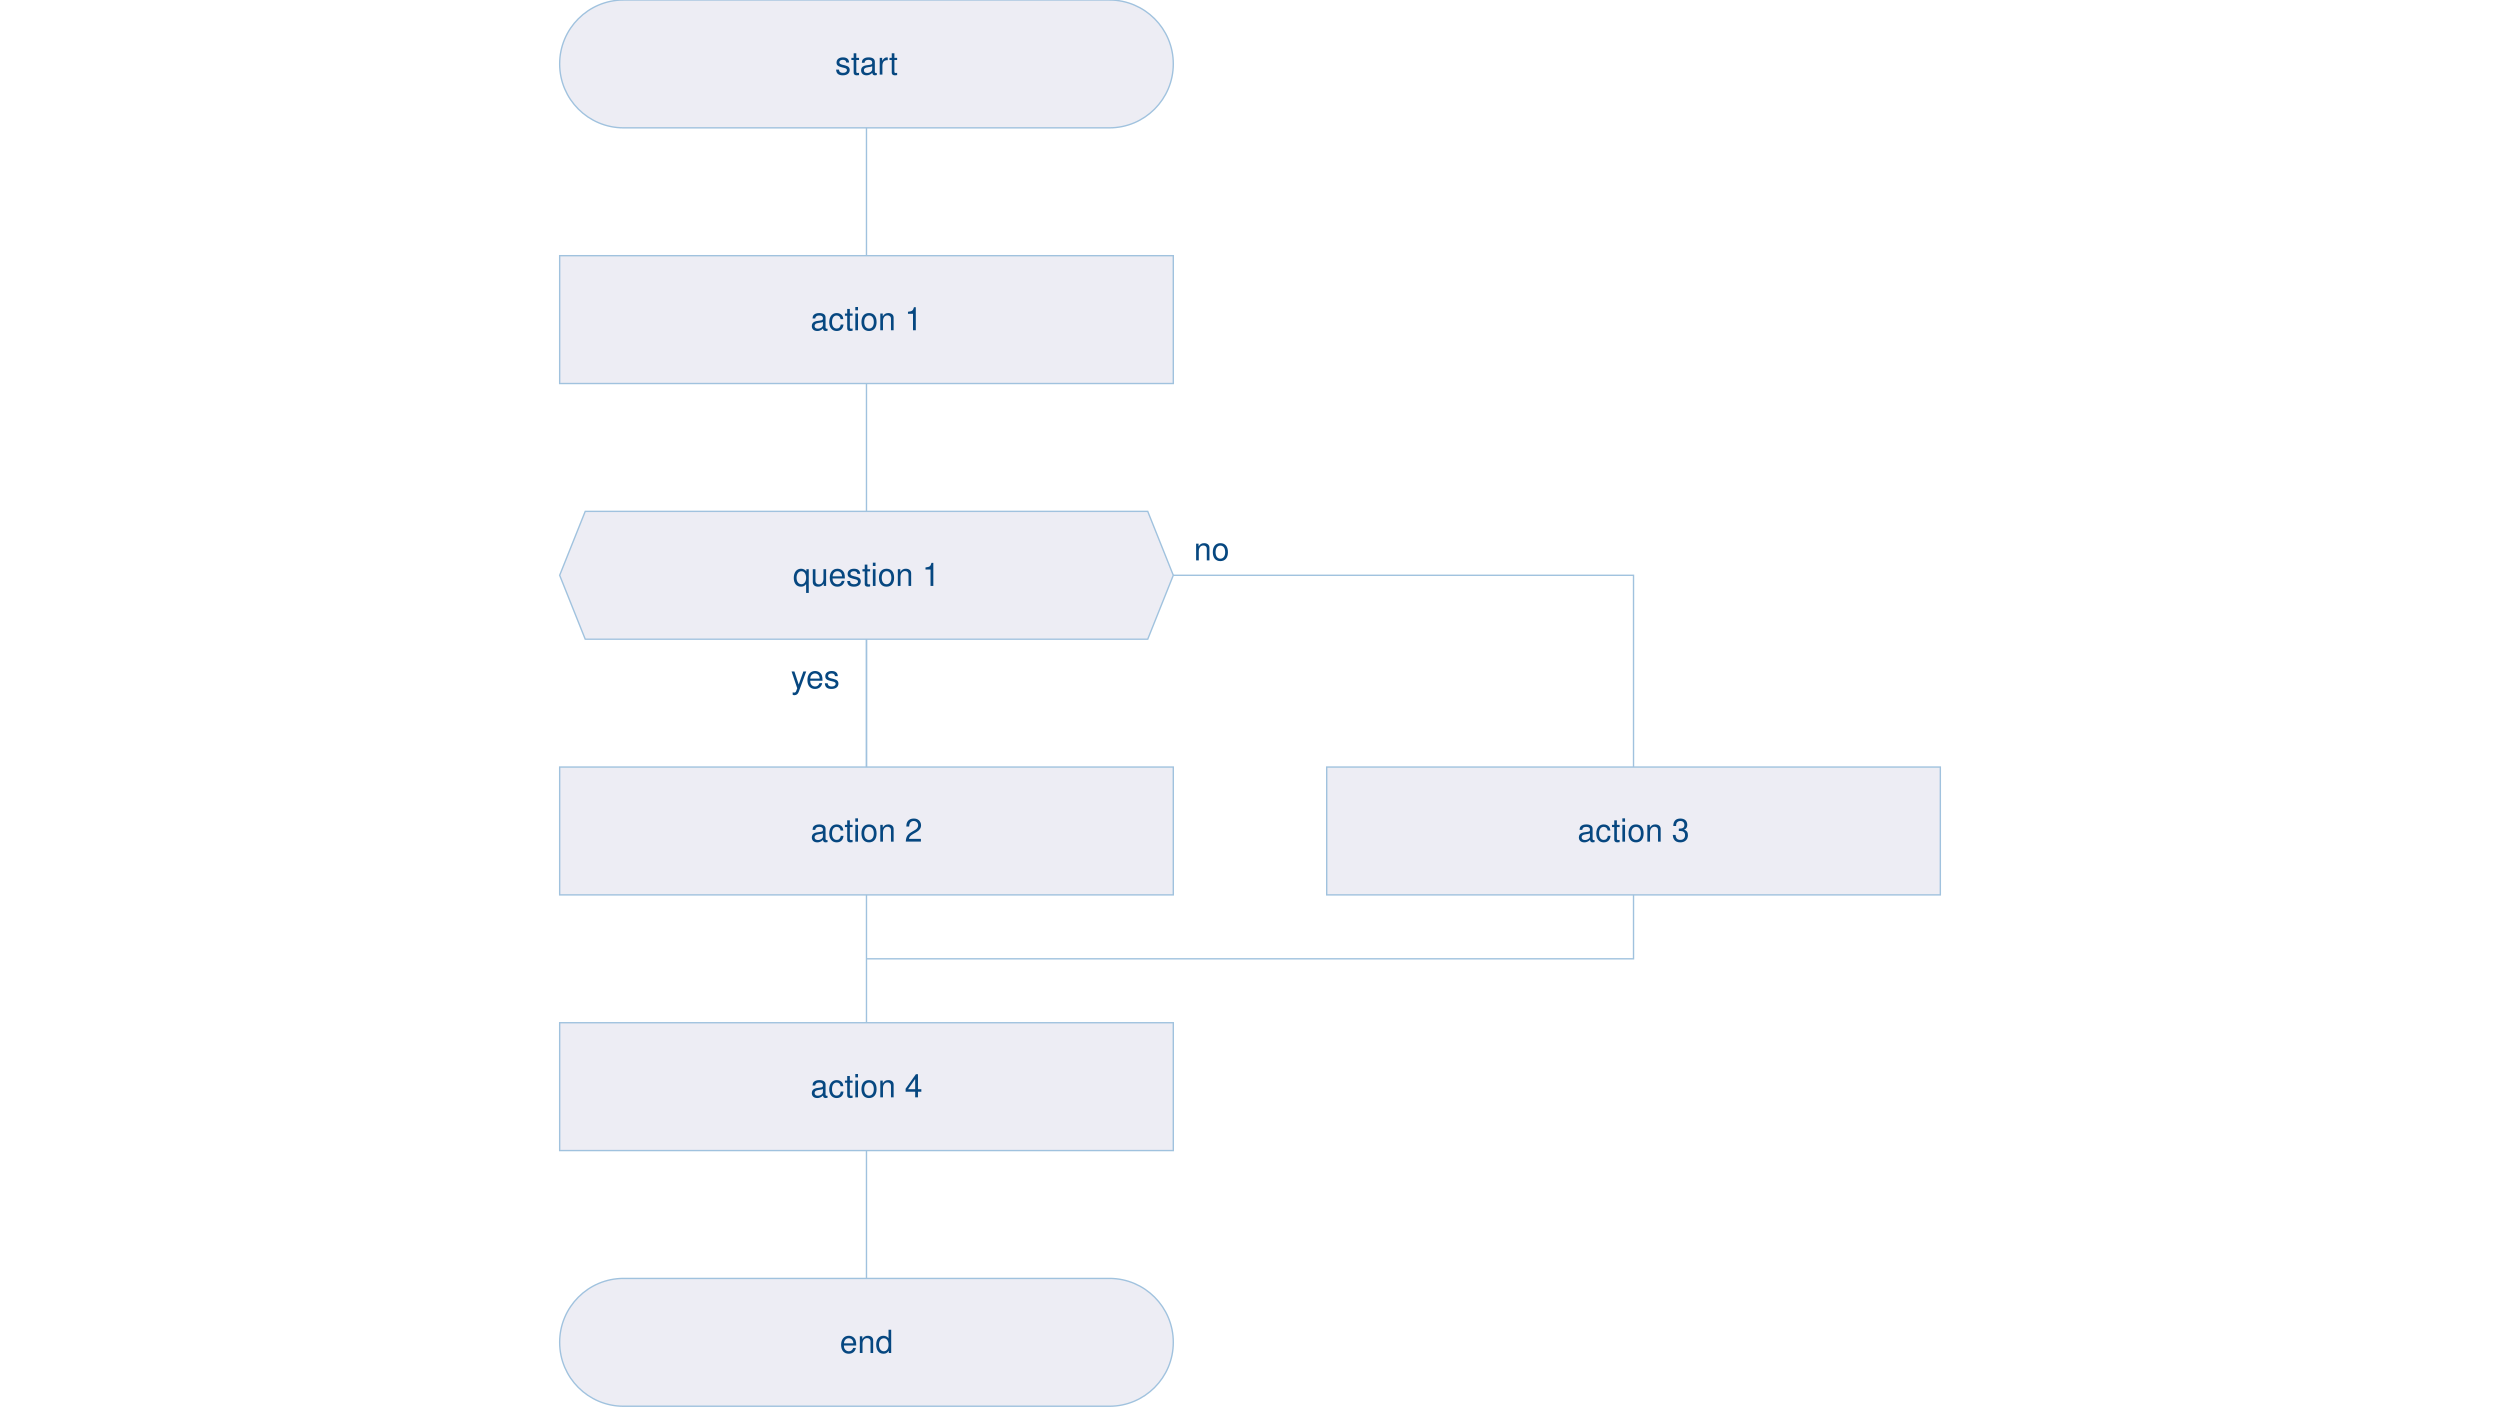
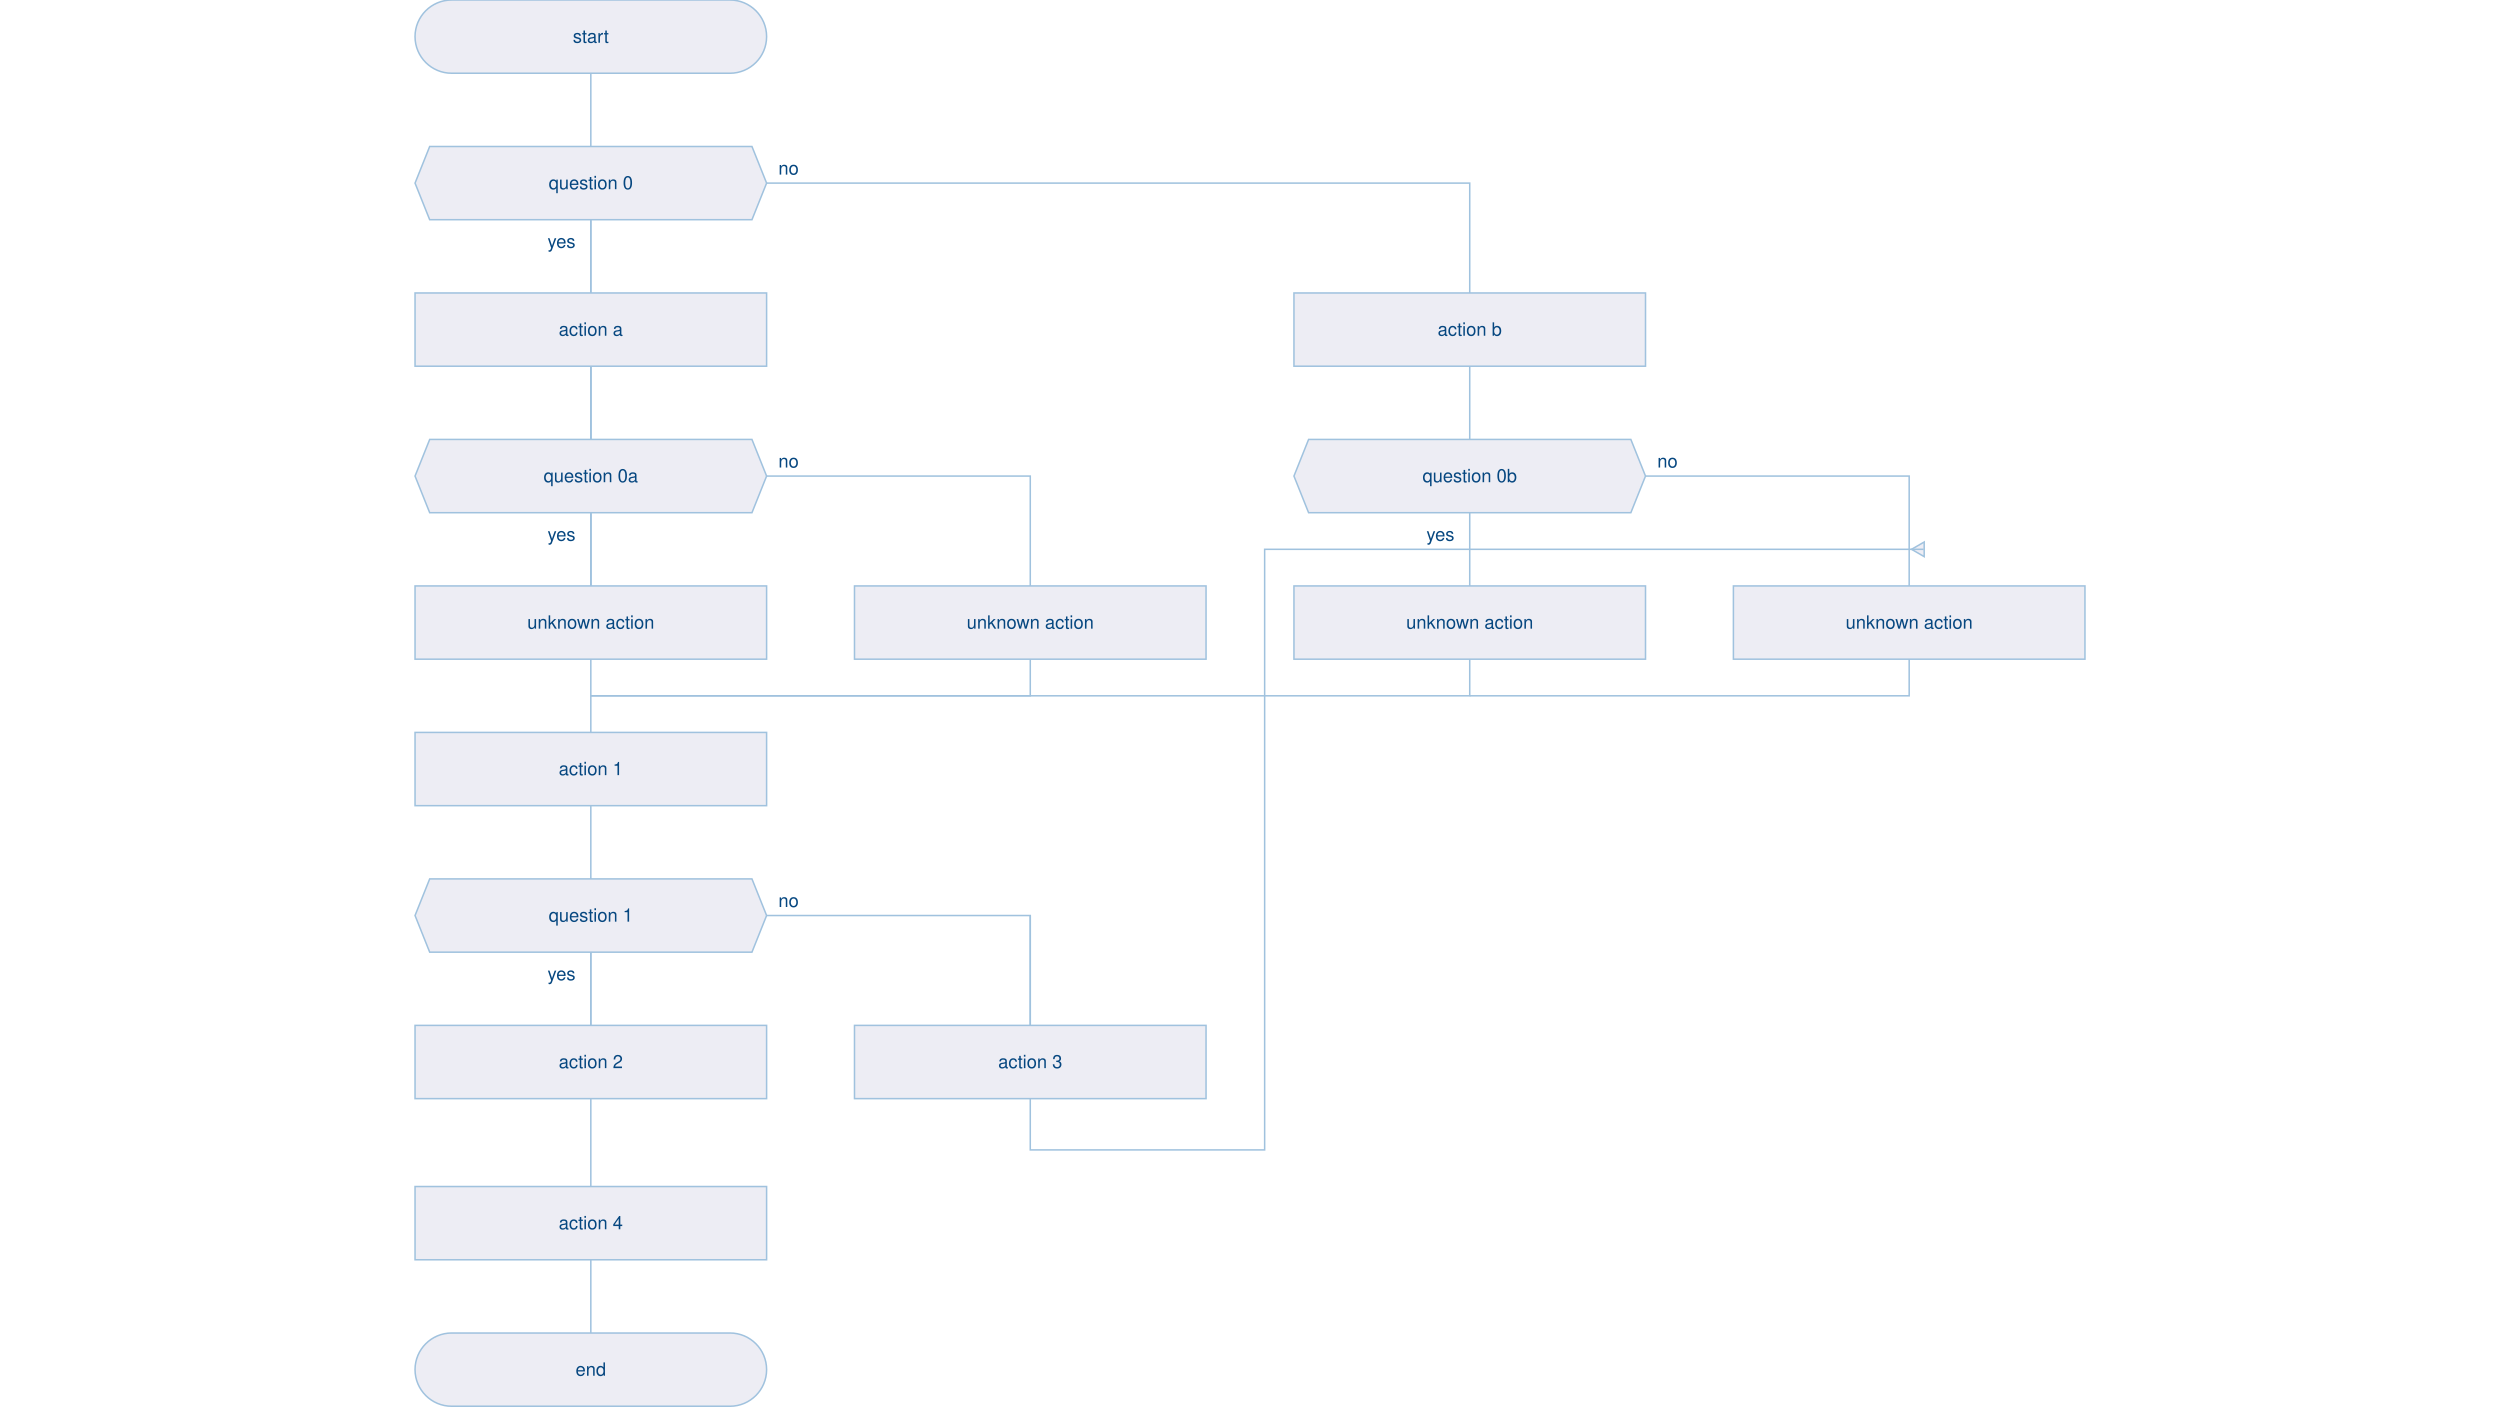
<svg xmlns="http://www.w3.org/2000/svg" font-size="1" viewBox="0.0 0.0 1920.0 1080.0" stroke="rgb(0,0,0)" width="1920" stroke-opacity="1" height="1080" version="1.1">
  <defs />
-   <g stroke-linejoin="miter" fill-opacity="0.0" fill="rgb(0,0,0)" stroke="rgb(160,194,222)" stroke-linecap="butt" stroke-miterlimit="10.0" stroke-opacity="1.0" stroke-width="1.07">
-     <path d="M 665.455,245.454 v -196.364 " />
+   <g stroke-linejoin="miter" fill-opacity="1.0" fill="rgb(237,237,244)" stroke="rgb(160,194,222)" stroke-linecap="butt" stroke-miterlimit="10.0" stroke-opacity="1.0" stroke-width="1.177">
+     <path d="M 1477.778,416.25 l -9.743,5.625 l 9.743,5.625 Z" />
  </g>
-   <g stroke-linejoin="miter" fill-opacity="0.0" fill="rgb(0,0,0)" stroke="rgb(160,194,222)" stroke-linecap="butt" stroke-miterlimit="10.0" stroke-opacity="1.0" stroke-width="1.07">
-     <path d="M 665.455,441.818 v -196.364 " />
+   <g stroke-linejoin="miter" fill-opacity="0.0" fill="rgb(0,0,0)" stroke="rgb(160,194,222)" stroke-linecap="butt" stroke-miterlimit="10.0" stroke-opacity="1.0" stroke-width="1.177">
+     <path d="M 791.25,703.125 v 180 h 180 v -461.25 h 506.093 " />
  </g>
-   <g stroke-linejoin="miter" fill-opacity="0.0" fill="rgb(0,0,0)" stroke="rgb(160,194,222)" stroke-linecap="butt" stroke-miterlimit="10.0" stroke-opacity="1.0" stroke-width="1.07">
-     <path d="M 665.455,834.545 v -392.727 " />
+   <g stroke-linejoin="miter" fill-opacity="0.0" fill="rgb(0,0,0)" stroke="rgb(160,194,222)" stroke-linecap="butt" stroke-miterlimit="10.0" stroke-opacity="1.0" stroke-width="1.177">
+     <path d="M 453.75,140.625 v -112.5 " />
  </g>
-   <g stroke-linejoin="miter" fill-opacity="0.0" fill="rgb(0,0,0)" stroke="rgb(160,194,222)" stroke-linecap="butt" stroke-miterlimit="10.0" stroke-opacity="1.0" stroke-width="1.07">
-     <path d="M 665.455,1030.909 v -196.364 " />
+   <g stroke-linejoin="miter" fill-opacity="0.0" fill="rgb(0,0,0)" stroke="rgb(160,194,222)" stroke-linecap="butt" stroke-miterlimit="10.0" stroke-opacity="1.0" stroke-width="1.177">
+     <path d="M 453.75,590.625 v -450 " />
  </g>
-   <g stroke-linejoin="miter" fill-opacity="1.0" fill="rgb(237,237,244)" stroke="rgb(160,194,222)" stroke-linecap="butt" stroke-miterlimit="10.0" stroke-opacity="1.0" stroke-width="1.07">
-     <path d="M 901.091,1030.909 h 0 c 0,-27.112 -21.979,-49.091 -49.091 -49.091h -373.091 c -27.112,-0 -49.091,21.979 -49.091 49.091h 0 c -0,27.112 21.979,49.091 49.091 49.091h 373.091 c 27.112,0 49.091,-21.979 49.091 -49.091Z" />
+   <g stroke-linejoin="miter" fill-opacity="0.0" fill="rgb(0,0,0)" stroke="rgb(160,194,222)" stroke-linecap="butt" stroke-miterlimit="10.0" stroke-opacity="1.0" stroke-width="1.177">
+     <path d="M 453.75,703.125 v -112.5 " />
  </g>
-   <g stroke-linejoin="miter" fill-opacity="1.0" font-size="24.545px" fill="rgb(6,71,128)" stroke="rgb(0,0,0)" font-weight="300" font-family="helvetica" stroke-linecap="butt" stroke-miterlimit="10.0" stroke-opacity="1.0" stroke-width="4.281">
-     <text transform="matrix(1,0,0,1,665.4545,1030.909)" stroke="none" dominant-baseline="middle" text-anchor="middle">end</text>
+   <g stroke-linejoin="miter" fill-opacity="0.0" fill="rgb(0,0,0)" stroke="rgb(160,194,222)" stroke-linecap="butt" stroke-miterlimit="10.0" stroke-opacity="1.0" stroke-width="1.177">
+     <path d="M 453.75,939.375 v -236.25 " />
  </g>
-   <g stroke-linejoin="miter" fill-opacity="1.0" fill="rgb(237,237,244)" stroke="rgb(160,194,222)" stroke-linecap="butt" stroke-miterlimit="10.0" stroke-opacity="1.0" stroke-width="1.07">
-     <path d="M 901.091,883.636 l -0,-98.182 h -471.273 l -0,98.182 Z" />
+   <g stroke-linejoin="miter" fill-opacity="0.0" fill="rgb(0,0,0)" stroke="rgb(160,194,222)" stroke-linecap="butt" stroke-miterlimit="10.0" stroke-opacity="1.0" stroke-width="1.177">
+     <path d="M 453.75,1051.875 v -112.5 " />
  </g>
-   <g stroke-linejoin="miter" fill-opacity="1.0" font-size="24.545px" fill="rgb(6,71,128)" stroke="rgb(0,0,0)" font-weight="300" font-family="helvetica" stroke-linecap="butt" stroke-miterlimit="10.0" stroke-opacity="1.0" stroke-width="4.281">
-     <text transform="matrix(1,0,0,1,665.4545,834.5455)" stroke="none" dominant-baseline="middle" text-anchor="middle">action 4</text>
+   <g stroke-linejoin="miter" fill-opacity="1.0" fill="rgb(237,237,244)" stroke="rgb(160,194,222)" stroke-linecap="butt" stroke-miterlimit="10.0" stroke-opacity="1.0" stroke-width="1.177">
+     <path d="M 588.75,1051.875 h 0 c 0,-15.533 -12.592,-28.125 -28.125 -28.125h -213.75 c -15.533,-0 -28.125,12.592 -28.125 28.125h 0 c -0,15.533 12.592,28.125 28.125 28.125h 213.75 c 15.533,0 28.125,-12.592 28.125 -28.125Z" />
  </g>
-   <g stroke-linejoin="miter" fill-opacity="0.0" fill="rgb(0,0,0)" stroke="rgb(160,194,222)" stroke-linecap="butt" stroke-miterlimit="10.0" stroke-opacity="1.0" stroke-width="1.07">
-     <path d="M 665.455,736.364 h 589.091 v -98.182 " />
+   <g stroke-linejoin="miter" fill-opacity="1.0" font-size="14.062px" fill="rgb(6,71,128)" stroke="rgb(0,0,0)" font-weight="300" font-family="helvetica" stroke-linecap="butt" stroke-miterlimit="10.0" stroke-opacity="1.0" stroke-width="4.708">
+     <text transform="matrix(1,0,0,1,453.75,1051.875)" stroke="none" dominant-baseline="middle" text-anchor="middle">end</text>
  </g>
-   <g stroke-linejoin="miter" fill-opacity="0.0" fill="rgb(0,0,0)" stroke="rgb(160,194,222)" stroke-linecap="butt" stroke-miterlimit="10.0" stroke-opacity="1.0" stroke-width="1.07">
-     <path d="M 1254.545,638.182 v -196.364 h -589.091 " />
+   <g stroke-linejoin="miter" fill-opacity="1.0" fill="rgb(237,237,244)" stroke="rgb(160,194,222)" stroke-linecap="butt" stroke-miterlimit="10.0" stroke-opacity="1.0" stroke-width="1.177">
+     <path d="M 588.75,967.5 l -0,-56.25 h -270 l -0,56.25 Z" />
  </g>
-   <g stroke-linejoin="miter" fill-opacity="0.0" fill="rgb(0,0,0)" stroke="rgb(160,194,222)" stroke-linecap="butt" stroke-miterlimit="10.0" stroke-opacity="1.0" stroke-width="1.07">
-     <path d="M 665.455,638.182 h 0 " />
+   <g stroke-linejoin="miter" fill-opacity="1.0" font-size="14.062px" fill="rgb(6,71,128)" stroke="rgb(0,0,0)" font-weight="300" font-family="helvetica" stroke-linecap="butt" stroke-miterlimit="10.0" stroke-opacity="1.0" stroke-width="4.708">
+     <text transform="matrix(1,0,0,1,453.75,939.375)" stroke="none" dominant-baseline="middle" text-anchor="middle">action 4</text>
  </g>
-   <g stroke-linejoin="miter" fill-opacity="0.0" fill="rgb(0,0,0)" stroke="rgb(160,194,222)" stroke-linecap="butt" stroke-miterlimit="10.0" stroke-opacity="1.0" stroke-width="1.07">
-     <path d="M 665.455,638.182 v -196.364 " />
+   <g stroke-linejoin="miter" fill-opacity="0.0" fill="rgb(0,0,0)" stroke="rgb(160,194,222)" stroke-linecap="butt" stroke-miterlimit="10.0" stroke-opacity="1.0" stroke-width="1.177">
+     <path d="M 791.25,815.625 v -112.5 h -337.5 " />
  </g>
-   <g stroke-linejoin="miter" fill-opacity="1.0" fill="rgb(237,237,244)" stroke="rgb(160,194,222)" stroke-linecap="butt" stroke-miterlimit="10.0" stroke-opacity="1.0" stroke-width="1.07">
-     <path d="M 1490.182,687.273 l -0,-98.182 h -471.273 l -0,98.182 Z" />
+   <g stroke-linejoin="miter" fill-opacity="0.0" fill="rgb(0,0,0)" stroke="rgb(160,194,222)" stroke-linecap="butt" stroke-miterlimit="10.0" stroke-opacity="1.0" stroke-width="1.177">
+     <path d="M 453.75,826.875 v -11.25 " />
  </g>
-   <g stroke-linejoin="miter" fill-opacity="1.0" font-size="24.545px" fill="rgb(6,71,128)" stroke="rgb(0,0,0)" font-weight="300" font-family="helvetica" stroke-linecap="butt" stroke-miterlimit="10.0" stroke-opacity="1.0" stroke-width="4.281">
-     <text transform="matrix(1,0,0,1,1254.545,638.1818)" stroke="none" dominant-baseline="middle" text-anchor="middle">action 3</text>
+   <g stroke-linejoin="miter" fill-opacity="0.0" fill="rgb(0,0,0)" stroke="rgb(160,194,222)" stroke-linecap="butt" stroke-miterlimit="10.0" stroke-opacity="1.0" stroke-width="1.177">
+     <path d="M 453.75,815.625 v -112.5 " />
  </g>
-   <g stroke-linejoin="miter" fill-opacity="1.0" fill="rgb(237,237,244)" stroke="rgb(160,194,222)" stroke-linecap="butt" stroke-miterlimit="10.0" stroke-opacity="1.0" stroke-width="1.07">
-     <path d="M 901.091,687.273 l -0,-98.182 h -471.273 l -0,98.182 Z" />
+   <g stroke-linejoin="miter" fill-opacity="1.0" fill="rgb(237,237,244)" stroke="rgb(160,194,222)" stroke-linecap="butt" stroke-miterlimit="10.0" stroke-opacity="1.0" stroke-width="1.177">
+     <path d="M 926.25,843.75 l -0,-56.25 h -270 l -0,56.25 Z" />
  </g>
-   <g stroke-linejoin="miter" fill-opacity="1.0" font-size="24.545px" fill="rgb(6,71,128)" stroke="rgb(0,0,0)" font-weight="300" font-family="helvetica" stroke-linecap="butt" stroke-miterlimit="10.0" stroke-opacity="1.0" stroke-width="4.281">
-     <text transform="matrix(1,0,0,1,665.4545,638.1818)" stroke="none" dominant-baseline="middle" text-anchor="middle">action 2</text>
+   <g stroke-linejoin="miter" fill-opacity="1.0" font-size="14.062px" fill="rgb(6,71,128)" stroke="rgb(0,0,0)" font-weight="300" font-family="helvetica" stroke-linecap="butt" stroke-miterlimit="10.0" stroke-opacity="1.0" stroke-width="4.708">
+     <text transform="matrix(1,0,0,1,791.25,815.625)" stroke="none" dominant-baseline="middle" text-anchor="middle">action 3</text>
  </g>
-   <g stroke-linejoin="miter" fill-opacity="1.0" font-size="24.545px" fill="rgb(6,71,128)" stroke="rgb(0,0,0)" font-weight="300" font-family="helvetica" stroke-linecap="butt" stroke-miterlimit="10.0" stroke-opacity="1.0" stroke-width="4.281">
-     <text transform="matrix(1,0,0,1,930.5455,422.1818)" stroke="none" dominant-baseline="middle" text-anchor="middle">no</text>
+   <g stroke-linejoin="miter" fill-opacity="1.0" fill="rgb(237,237,244)" stroke="rgb(160,194,222)" stroke-linecap="butt" stroke-miterlimit="10.0" stroke-opacity="1.0" stroke-width="1.177">
+     <path d="M 588.75,843.75 l -0,-56.25 h -270 l -0,56.25 Z" />
  </g>
-   <g stroke-linejoin="miter" fill-opacity="1.0" font-size="24.545px" fill="rgb(6,71,128)" stroke="rgb(0,0,0)" font-weight="300" font-family="helvetica" stroke-linecap="butt" stroke-miterlimit="10.0" stroke-opacity="1.0" stroke-width="4.281">
-     <text transform="matrix(1,0,0,1,626.1818,520.3636)" stroke="none" dominant-baseline="middle" text-anchor="middle">yes</text>
+   <g stroke-linejoin="miter" fill-opacity="1.0" font-size="14.062px" fill="rgb(6,71,128)" stroke="rgb(0,0,0)" font-weight="300" font-family="helvetica" stroke-linecap="butt" stroke-miterlimit="10.0" stroke-opacity="1.0" stroke-width="4.708">
+     <text transform="matrix(1,0,0,1,453.75,815.625)" stroke="none" dominant-baseline="middle" text-anchor="middle">action 2</text>
  </g>
-   <g stroke-linejoin="miter" fill-opacity="1.0" fill="rgb(237,237,244)" stroke="rgb(160,194,222)" stroke-linecap="butt" stroke-miterlimit="10.0" stroke-opacity="1.0" stroke-width="1.07">
-     <path d="M 449.454,490.909 l -19.636,-49.091 l 19.636,-49.091 h 432 l 19.636,49.091 l -19.636,49.091 h -432 Z" />
+   <g stroke-linejoin="miter" fill-opacity="1.0" font-size="14.062px" fill="rgb(6,71,128)" stroke="rgb(0,0,0)" font-weight="300" font-family="helvetica" stroke-linecap="butt" stroke-miterlimit="10.0" stroke-opacity="1.0" stroke-width="4.708">
+     <text transform="matrix(1,0,0,1,605.625,691.875)" stroke="none" dominant-baseline="middle" text-anchor="middle">no</text>
  </g>
-   <g stroke-linejoin="miter" fill-opacity="1.0" font-size="24.545px" fill="rgb(6,71,128)" stroke="rgb(0,0,0)" font-weight="300" font-family="helvetica" stroke-linecap="butt" stroke-miterlimit="10.0" stroke-opacity="1.0" stroke-width="4.281">
-     <text transform="matrix(1,0,0,1,665.4545,441.8182)" stroke="none" dominant-baseline="middle" text-anchor="middle">question 1</text>
+   <g stroke-linejoin="miter" fill-opacity="1.0" font-size="14.062px" fill="rgb(6,71,128)" stroke="rgb(0,0,0)" font-weight="300" font-family="helvetica" stroke-linecap="butt" stroke-miterlimit="10.0" stroke-opacity="1.0" stroke-width="4.708">
+     <text transform="matrix(1,0,0,1,431.25,748.125)" stroke="none" dominant-baseline="middle" text-anchor="middle">yes</text>
  </g>
-   <g stroke-linejoin="miter" fill-opacity="1.0" fill="rgb(237,237,244)" stroke="rgb(160,194,222)" stroke-linecap="butt" stroke-miterlimit="10.0" stroke-opacity="1.0" stroke-width="1.07">
-     <path d="M 901.091,294.546 l -0,-98.182 h -471.273 l -0,98.182 Z" />
+   <g stroke-linejoin="miter" fill-opacity="1.0" fill="rgb(237,237,244)" stroke="rgb(160,194,222)" stroke-linecap="butt" stroke-miterlimit="10.0" stroke-opacity="1.0" stroke-width="1.177">
+     <path d="M 330,731.25 l -11.25,-28.125 l 11.25,-28.125 h 247.5 l 11.25,28.125 l -11.25,28.125 h -247.5 Z" />
  </g>
-   <g stroke-linejoin="miter" fill-opacity="1.0" font-size="24.545px" fill="rgb(6,71,128)" stroke="rgb(0,0,0)" font-weight="300" font-family="helvetica" stroke-linecap="butt" stroke-miterlimit="10.0" stroke-opacity="1.0" stroke-width="4.281">
-     <text transform="matrix(1,0,0,1,665.4545,245.4545)" stroke="none" dominant-baseline="middle" text-anchor="middle">action 1</text>
+   <g stroke-linejoin="miter" fill-opacity="1.0" font-size="14.062px" fill="rgb(6,71,128)" stroke="rgb(0,0,0)" font-weight="300" font-family="helvetica" stroke-linecap="butt" stroke-miterlimit="10.0" stroke-opacity="1.0" stroke-width="4.708">
+     <text transform="matrix(1,0,0,1,453.75,703.125)" stroke="none" dominant-baseline="middle" text-anchor="middle">question 1</text>
  </g>
-   <g stroke-linejoin="miter" fill-opacity="1.0" fill="rgb(237,237,244)" stroke="rgb(160,194,222)" stroke-linecap="butt" stroke-miterlimit="10.0" stroke-opacity="1.0" stroke-width="1.07">
-     <path d="M 901.091,49.091 h 0 c 0,-27.112 -21.979,-49.091 -49.091 -49.091h -373.091 c -27.112,-0 -49.091,21.979 -49.091 49.091h 0 c -0,27.112 21.979,49.091 49.091 49.091h 373.091 c 27.112,0 49.091,-21.979 49.091 -49.091Z" />
+   <g stroke-linejoin="miter" fill-opacity="1.0" fill="rgb(237,237,244)" stroke="rgb(160,194,222)" stroke-linecap="butt" stroke-miterlimit="10.0" stroke-opacity="1.0" stroke-width="1.177">
+     <path d="M 588.75,618.75 l -0,-56.25 h -270 l -0,56.25 Z" />
  </g>
-   <g stroke-linejoin="miter" fill-opacity="1.0" font-size="24.545px" fill="rgb(6,71,128)" stroke="rgb(0,0,0)" font-weight="300" font-family="helvetica" stroke-linecap="butt" stroke-miterlimit="10.0" stroke-opacity="1.0" stroke-width="4.281">
-     <text transform="matrix(1,0,0,1,665.4545,49.0909)" stroke="none" dominant-baseline="middle" text-anchor="middle">start</text>
+   <g stroke-linejoin="miter" fill-opacity="1.0" font-size="14.062px" fill="rgb(6,71,128)" stroke="rgb(0,0,0)" font-weight="300" font-family="helvetica" stroke-linecap="butt" stroke-miterlimit="10.0" stroke-opacity="1.0" stroke-width="4.708">
+     <text transform="matrix(1,0,0,1,453.75,590.625)" stroke="none" dominant-baseline="middle" text-anchor="middle">action 1</text>
+   </g>
+   <g stroke-linejoin="miter" fill-opacity="0.0" fill="rgb(0,0,0)" stroke="rgb(160,194,222)" stroke-linecap="butt" stroke-miterlimit="10.0" stroke-opacity="1.0" stroke-width="1.177">
+     <path d="M 453.75,534.375 h 675 v -56.25 " />
+   </g>
+   <g stroke-linejoin="miter" fill-opacity="0.0" fill="rgb(0,0,0)" stroke="rgb(160,194,222)" stroke-linecap="butt" stroke-miterlimit="10.0" stroke-opacity="1.0" stroke-width="1.177">
+     <path d="M 1128.75,253.125 v -112.5 h -675 " />
+   </g>
+   <g stroke-linejoin="miter" fill-opacity="0.0" fill="rgb(0,0,0)" stroke="rgb(160,194,222)" stroke-linecap="butt" stroke-miterlimit="10.0" stroke-opacity="1.0" stroke-width="1.177">
+     <path d="M 453.75,478.125 v -225 " />
+   </g>
+   <g stroke-linejoin="miter" fill-opacity="0.0" fill="rgb(0,0,0)" stroke="rgb(160,194,222)" stroke-linecap="butt" stroke-miterlimit="10.0" stroke-opacity="1.0" stroke-width="1.177">
+     <path d="M 453.75,253.125 v -112.5 " />
+   </g>
+   <g stroke-linejoin="miter" fill-opacity="0.0" fill="rgb(0,0,0)" stroke="rgb(160,194,222)" stroke-linecap="butt" stroke-miterlimit="10.0" stroke-opacity="1.0" stroke-width="1.177">
+     <path d="M 1128.75,365.625 v -112.5 " />
+   </g>
+   <g stroke-linejoin="miter" fill-opacity="0.0" fill="rgb(0,0,0)" stroke="rgb(160,194,222)" stroke-linecap="butt" stroke-miterlimit="10.0" stroke-opacity="1.0" stroke-width="1.177">
+     <path d="M 1128.75,534.375 h 337.5 v -56.25 " />
+   </g>
+   <g stroke-linejoin="miter" fill-opacity="0.0" fill="rgb(0,0,0)" stroke="rgb(160,194,222)" stroke-linecap="butt" stroke-miterlimit="10.0" stroke-opacity="1.0" stroke-width="1.177">
+     <path d="M 1466.25,478.125 v -112.5 h -337.5 " />
+   </g>
+   <g stroke-linejoin="miter" fill-opacity="0.0" fill="rgb(0,0,0)" stroke="rgb(160,194,222)" stroke-linecap="butt" stroke-miterlimit="10.0" stroke-opacity="1.0" stroke-width="1.177">
+     <path d="M 1128.75,478.125 h 0 " />
+   </g>
+   <g stroke-linejoin="miter" fill-opacity="0.0" fill="rgb(0,0,0)" stroke="rgb(160,194,222)" stroke-linecap="butt" stroke-miterlimit="10.0" stroke-opacity="1.0" stroke-width="1.177">
+     <path d="M 1128.75,478.125 v -112.5 " />
+   </g>
+   <g stroke-linejoin="miter" fill-opacity="1.0" fill="rgb(237,237,244)" stroke="rgb(160,194,222)" stroke-linecap="butt" stroke-miterlimit="10.0" stroke-opacity="1.0" stroke-width="1.177">
+     <path d="M 1601.25,506.25 l -0,-56.25 h -270 l -0,56.25 Z" />
+   </g>
+   <g stroke-linejoin="miter" fill-opacity="1.0" font-size="14.062px" fill="rgb(6,71,128)" stroke="rgb(0,0,0)" font-weight="300" font-family="helvetica" stroke-linecap="butt" stroke-miterlimit="10.0" stroke-opacity="1.0" stroke-width="4.708">
+     <text transform="matrix(1,0,0,1,1466.25,478.125)" stroke="none" dominant-baseline="middle" text-anchor="middle">unknown action</text>
+   </g>
+   <g stroke-linejoin="miter" fill-opacity="1.0" fill="rgb(237,237,244)" stroke="rgb(160,194,222)" stroke-linecap="butt" stroke-miterlimit="10.0" stroke-opacity="1.0" stroke-width="1.177">
+     <path d="M 1263.75,506.25 l -0,-56.25 h -270 l -0,56.25 Z" />
+   </g>
+   <g stroke-linejoin="miter" fill-opacity="1.0" font-size="14.062px" fill="rgb(6,71,128)" stroke="rgb(0,0,0)" font-weight="300" font-family="helvetica" stroke-linecap="butt" stroke-miterlimit="10.0" stroke-opacity="1.0" stroke-width="4.708">
+     <text transform="matrix(1,0,0,1,1128.75,478.125)" stroke="none" dominant-baseline="middle" text-anchor="middle">unknown action</text>
+   </g>
+   <g stroke-linejoin="miter" fill-opacity="1.0" font-size="14.062px" fill="rgb(6,71,128)" stroke="rgb(0,0,0)" font-weight="300" font-family="helvetica" stroke-linecap="butt" stroke-miterlimit="10.0" stroke-opacity="1.0" stroke-width="4.708">
+     <text transform="matrix(1,0,0,1,1280.625,354.375)" stroke="none" dominant-baseline="middle" text-anchor="middle">no</text>
+   </g>
+   <g stroke-linejoin="miter" fill-opacity="1.0" font-size="14.062px" fill="rgb(6,71,128)" stroke="rgb(0,0,0)" font-weight="300" font-family="helvetica" stroke-linecap="butt" stroke-miterlimit="10.0" stroke-opacity="1.0" stroke-width="4.708">
+     <text transform="matrix(1,0,0,1,1106.25,410.625)" stroke="none" dominant-baseline="middle" text-anchor="middle">yes</text>
+   </g>
+   <g stroke-linejoin="miter" fill-opacity="1.0" fill="rgb(237,237,244)" stroke="rgb(160,194,222)" stroke-linecap="butt" stroke-miterlimit="10.0" stroke-opacity="1.0" stroke-width="1.177">
+     <path d="M 1005,393.75 l -11.25,-28.125 l 11.25,-28.125 h 247.5 l 11.25,28.125 l -11.25,28.125 h -247.5 Z" />
+   </g>
+   <g stroke-linejoin="miter" fill-opacity="1.0" font-size="14.062px" fill="rgb(6,71,128)" stroke="rgb(0,0,0)" font-weight="300" font-family="helvetica" stroke-linecap="butt" stroke-miterlimit="10.0" stroke-opacity="1.0" stroke-width="4.708">
+     <text transform="matrix(1,0,0,1,1128.75,365.625)" stroke="none" dominant-baseline="middle" text-anchor="middle">question 0b</text>
+   </g>
+   <g stroke-linejoin="miter" fill-opacity="1.0" fill="rgb(237,237,244)" stroke="rgb(160,194,222)" stroke-linecap="butt" stroke-miterlimit="10.0" stroke-opacity="1.0" stroke-width="1.177">
+     <path d="M 1263.75,281.25 l -0,-56.25 h -270 l -0,56.25 Z" />
+   </g>
+   <g stroke-linejoin="miter" fill-opacity="1.0" font-size="14.062px" fill="rgb(6,71,128)" stroke="rgb(0,0,0)" font-weight="300" font-family="helvetica" stroke-linecap="butt" stroke-miterlimit="10.0" stroke-opacity="1.0" stroke-width="4.708">
+     <text transform="matrix(1,0,0,1,1128.75,253.125)" stroke="none" dominant-baseline="middle" text-anchor="middle">action b</text>
+   </g>
+   <g stroke-linejoin="miter" fill-opacity="0.0" fill="rgb(0,0,0)" stroke="rgb(160,194,222)" stroke-linecap="butt" stroke-miterlimit="10.0" stroke-opacity="1.0" stroke-width="1.177">
+     <path d="M 453.75,365.625 v -112.5 " />
+   </g>
+   <g stroke-linejoin="miter" fill-opacity="0.0" fill="rgb(0,0,0)" stroke="rgb(160,194,222)" stroke-linecap="butt" stroke-miterlimit="10.0" stroke-opacity="1.0" stroke-width="1.177">
+     <path d="M 453.75,534.375 h 337.5 v -56.25 " />
+   </g>
+   <g stroke-linejoin="miter" fill-opacity="0.0" fill="rgb(0,0,0)" stroke="rgb(160,194,222)" stroke-linecap="butt" stroke-miterlimit="10.0" stroke-opacity="1.0" stroke-width="1.177">
+     <path d="M 791.25,478.125 v -112.5 h -337.5 " />
+   </g>
+   <g stroke-linejoin="miter" fill-opacity="0.0" fill="rgb(0,0,0)" stroke="rgb(160,194,222)" stroke-linecap="butt" stroke-miterlimit="10.0" stroke-opacity="1.0" stroke-width="1.177">
+     <path d="M 453.75,478.125 h 0 " />
+   </g>
+   <g stroke-linejoin="miter" fill-opacity="0.0" fill="rgb(0,0,0)" stroke="rgb(160,194,222)" stroke-linecap="butt" stroke-miterlimit="10.0" stroke-opacity="1.0" stroke-width="1.177">
+     <path d="M 453.75,478.125 v -112.5 " />
+   </g>
+   <g stroke-linejoin="miter" fill-opacity="1.0" fill="rgb(237,237,244)" stroke="rgb(160,194,222)" stroke-linecap="butt" stroke-miterlimit="10.0" stroke-opacity="1.0" stroke-width="1.177">
+     <path d="M 926.25,506.25 l -0,-56.25 h -270 l -0,56.25 Z" />
+   </g>
+   <g stroke-linejoin="miter" fill-opacity="1.0" font-size="14.062px" fill="rgb(6,71,128)" stroke="rgb(0,0,0)" font-weight="300" font-family="helvetica" stroke-linecap="butt" stroke-miterlimit="10.0" stroke-opacity="1.0" stroke-width="4.708">
+     <text transform="matrix(1,0,0,1,791.25,478.125)" stroke="none" dominant-baseline="middle" text-anchor="middle">unknown action</text>
+   </g>
+   <g stroke-linejoin="miter" fill-opacity="1.0" fill="rgb(237,237,244)" stroke="rgb(160,194,222)" stroke-linecap="butt" stroke-miterlimit="10.0" stroke-opacity="1.0" stroke-width="1.177">
+     <path d="M 588.75,506.25 l -0,-56.25 h -270 l -0,56.25 Z" />
+   </g>
+   <g stroke-linejoin="miter" fill-opacity="1.0" font-size="14.062px" fill="rgb(6,71,128)" stroke="rgb(0,0,0)" font-weight="300" font-family="helvetica" stroke-linecap="butt" stroke-miterlimit="10.0" stroke-opacity="1.0" stroke-width="4.708">
+     <text transform="matrix(1,0,0,1,453.75,478.125)" stroke="none" dominant-baseline="middle" text-anchor="middle">unknown action</text>
+   </g>
+   <g stroke-linejoin="miter" fill-opacity="1.0" font-size="14.062px" fill="rgb(6,71,128)" stroke="rgb(0,0,0)" font-weight="300" font-family="helvetica" stroke-linecap="butt" stroke-miterlimit="10.0" stroke-opacity="1.0" stroke-width="4.708">
+     <text transform="matrix(1,0,0,1,605.625,354.375)" stroke="none" dominant-baseline="middle" text-anchor="middle">no</text>
+   </g>
+   <g stroke-linejoin="miter" fill-opacity="1.0" font-size="14.062px" fill="rgb(6,71,128)" stroke="rgb(0,0,0)" font-weight="300" font-family="helvetica" stroke-linecap="butt" stroke-miterlimit="10.0" stroke-opacity="1.0" stroke-width="4.708">
+     <text transform="matrix(1,0,0,1,431.25,410.625)" stroke="none" dominant-baseline="middle" text-anchor="middle">yes</text>
+   </g>
+   <g stroke-linejoin="miter" fill-opacity="1.0" fill="rgb(237,237,244)" stroke="rgb(160,194,222)" stroke-linecap="butt" stroke-miterlimit="10.0" stroke-opacity="1.0" stroke-width="1.177">
+     <path d="M 330,393.75 l -11.25,-28.125 l 11.25,-28.125 h 247.5 l 11.25,28.125 l -11.25,28.125 h -247.5 Z" />
+   </g>
+   <g stroke-linejoin="miter" fill-opacity="1.0" font-size="14.062px" fill="rgb(6,71,128)" stroke="rgb(0,0,0)" font-weight="300" font-family="helvetica" stroke-linecap="butt" stroke-miterlimit="10.0" stroke-opacity="1.0" stroke-width="4.708">
+     <text transform="matrix(1,0,0,1,453.75,365.625)" stroke="none" dominant-baseline="middle" text-anchor="middle">question 0a</text>
+   </g>
+   <g stroke-linejoin="miter" fill-opacity="1.0" fill="rgb(237,237,244)" stroke="rgb(160,194,222)" stroke-linecap="butt" stroke-miterlimit="10.0" stroke-opacity="1.0" stroke-width="1.177">
+     <path d="M 588.75,281.25 l -0,-56.25 h -270 l -0,56.25 Z" />
+   </g>
+   <g stroke-linejoin="miter" fill-opacity="1.0" font-size="14.062px" fill="rgb(6,71,128)" stroke="rgb(0,0,0)" font-weight="300" font-family="helvetica" stroke-linecap="butt" stroke-miterlimit="10.0" stroke-opacity="1.0" stroke-width="4.708">
+     <text transform="matrix(1,0,0,1,453.75,253.125)" stroke="none" dominant-baseline="middle" text-anchor="middle">action a</text>
+   </g>
+   <g stroke-linejoin="miter" fill-opacity="1.0" font-size="14.062px" fill="rgb(6,71,128)" stroke="rgb(0,0,0)" font-weight="300" font-family="helvetica" stroke-linecap="butt" stroke-miterlimit="10.0" stroke-opacity="1.0" stroke-width="4.708">
+     <text transform="matrix(1,0,0,1,605.625,129.375)" stroke="none" dominant-baseline="middle" text-anchor="middle">no</text>
+   </g>
+   <g stroke-linejoin="miter" fill-opacity="1.0" font-size="14.062px" fill="rgb(6,71,128)" stroke="rgb(0,0,0)" font-weight="300" font-family="helvetica" stroke-linecap="butt" stroke-miterlimit="10.0" stroke-opacity="1.0" stroke-width="4.708">
+     <text transform="matrix(1,0,0,1,431.25,185.625)" stroke="none" dominant-baseline="middle" text-anchor="middle">yes</text>
+   </g>
+   <g stroke-linejoin="miter" fill-opacity="1.0" fill="rgb(237,237,244)" stroke="rgb(160,194,222)" stroke-linecap="butt" stroke-miterlimit="10.0" stroke-opacity="1.0" stroke-width="1.177">
+     <path d="M 330,168.75 l -11.25,-28.125 l 11.25,-28.125 h 247.5 l 11.25,28.125 l -11.25,28.125 h -247.5 Z" />
+   </g>
+   <g stroke-linejoin="miter" fill-opacity="1.0" font-size="14.062px" fill="rgb(6,71,128)" stroke="rgb(0,0,0)" font-weight="300" font-family="helvetica" stroke-linecap="butt" stroke-miterlimit="10.0" stroke-opacity="1.0" stroke-width="4.708">
+     <text transform="matrix(1,0,0,1,453.75,140.625)" stroke="none" dominant-baseline="middle" text-anchor="middle">question 0</text>
+   </g>
+   <g stroke-linejoin="miter" fill-opacity="1.0" fill="rgb(237,237,244)" stroke="rgb(160,194,222)" stroke-linecap="butt" stroke-miterlimit="10.0" stroke-opacity="1.0" stroke-width="1.177">
+     <path d="M 588.75,28.125 h 0 c 0,-15.533 -12.592,-28.125 -28.125 -28.125h -213.75 c -15.533,-0 -28.125,12.592 -28.125 28.125h 0 c -0,15.533 12.592,28.125 28.125 28.125h 213.75 c 15.533,0 28.125,-12.592 28.125 -28.125Z" />
+   </g>
+   <g stroke-linejoin="miter" fill-opacity="1.0" font-size="14.062px" fill="rgb(6,71,128)" stroke="rgb(0,0,0)" font-weight="300" font-family="helvetica" stroke-linecap="butt" stroke-miterlimit="10.0" stroke-opacity="1.0" stroke-width="4.708">
+     <text transform="matrix(1,0,0,1,453.75,28.125)" stroke="none" dominant-baseline="middle" text-anchor="middle">start</text>
  </g>
</svg>
